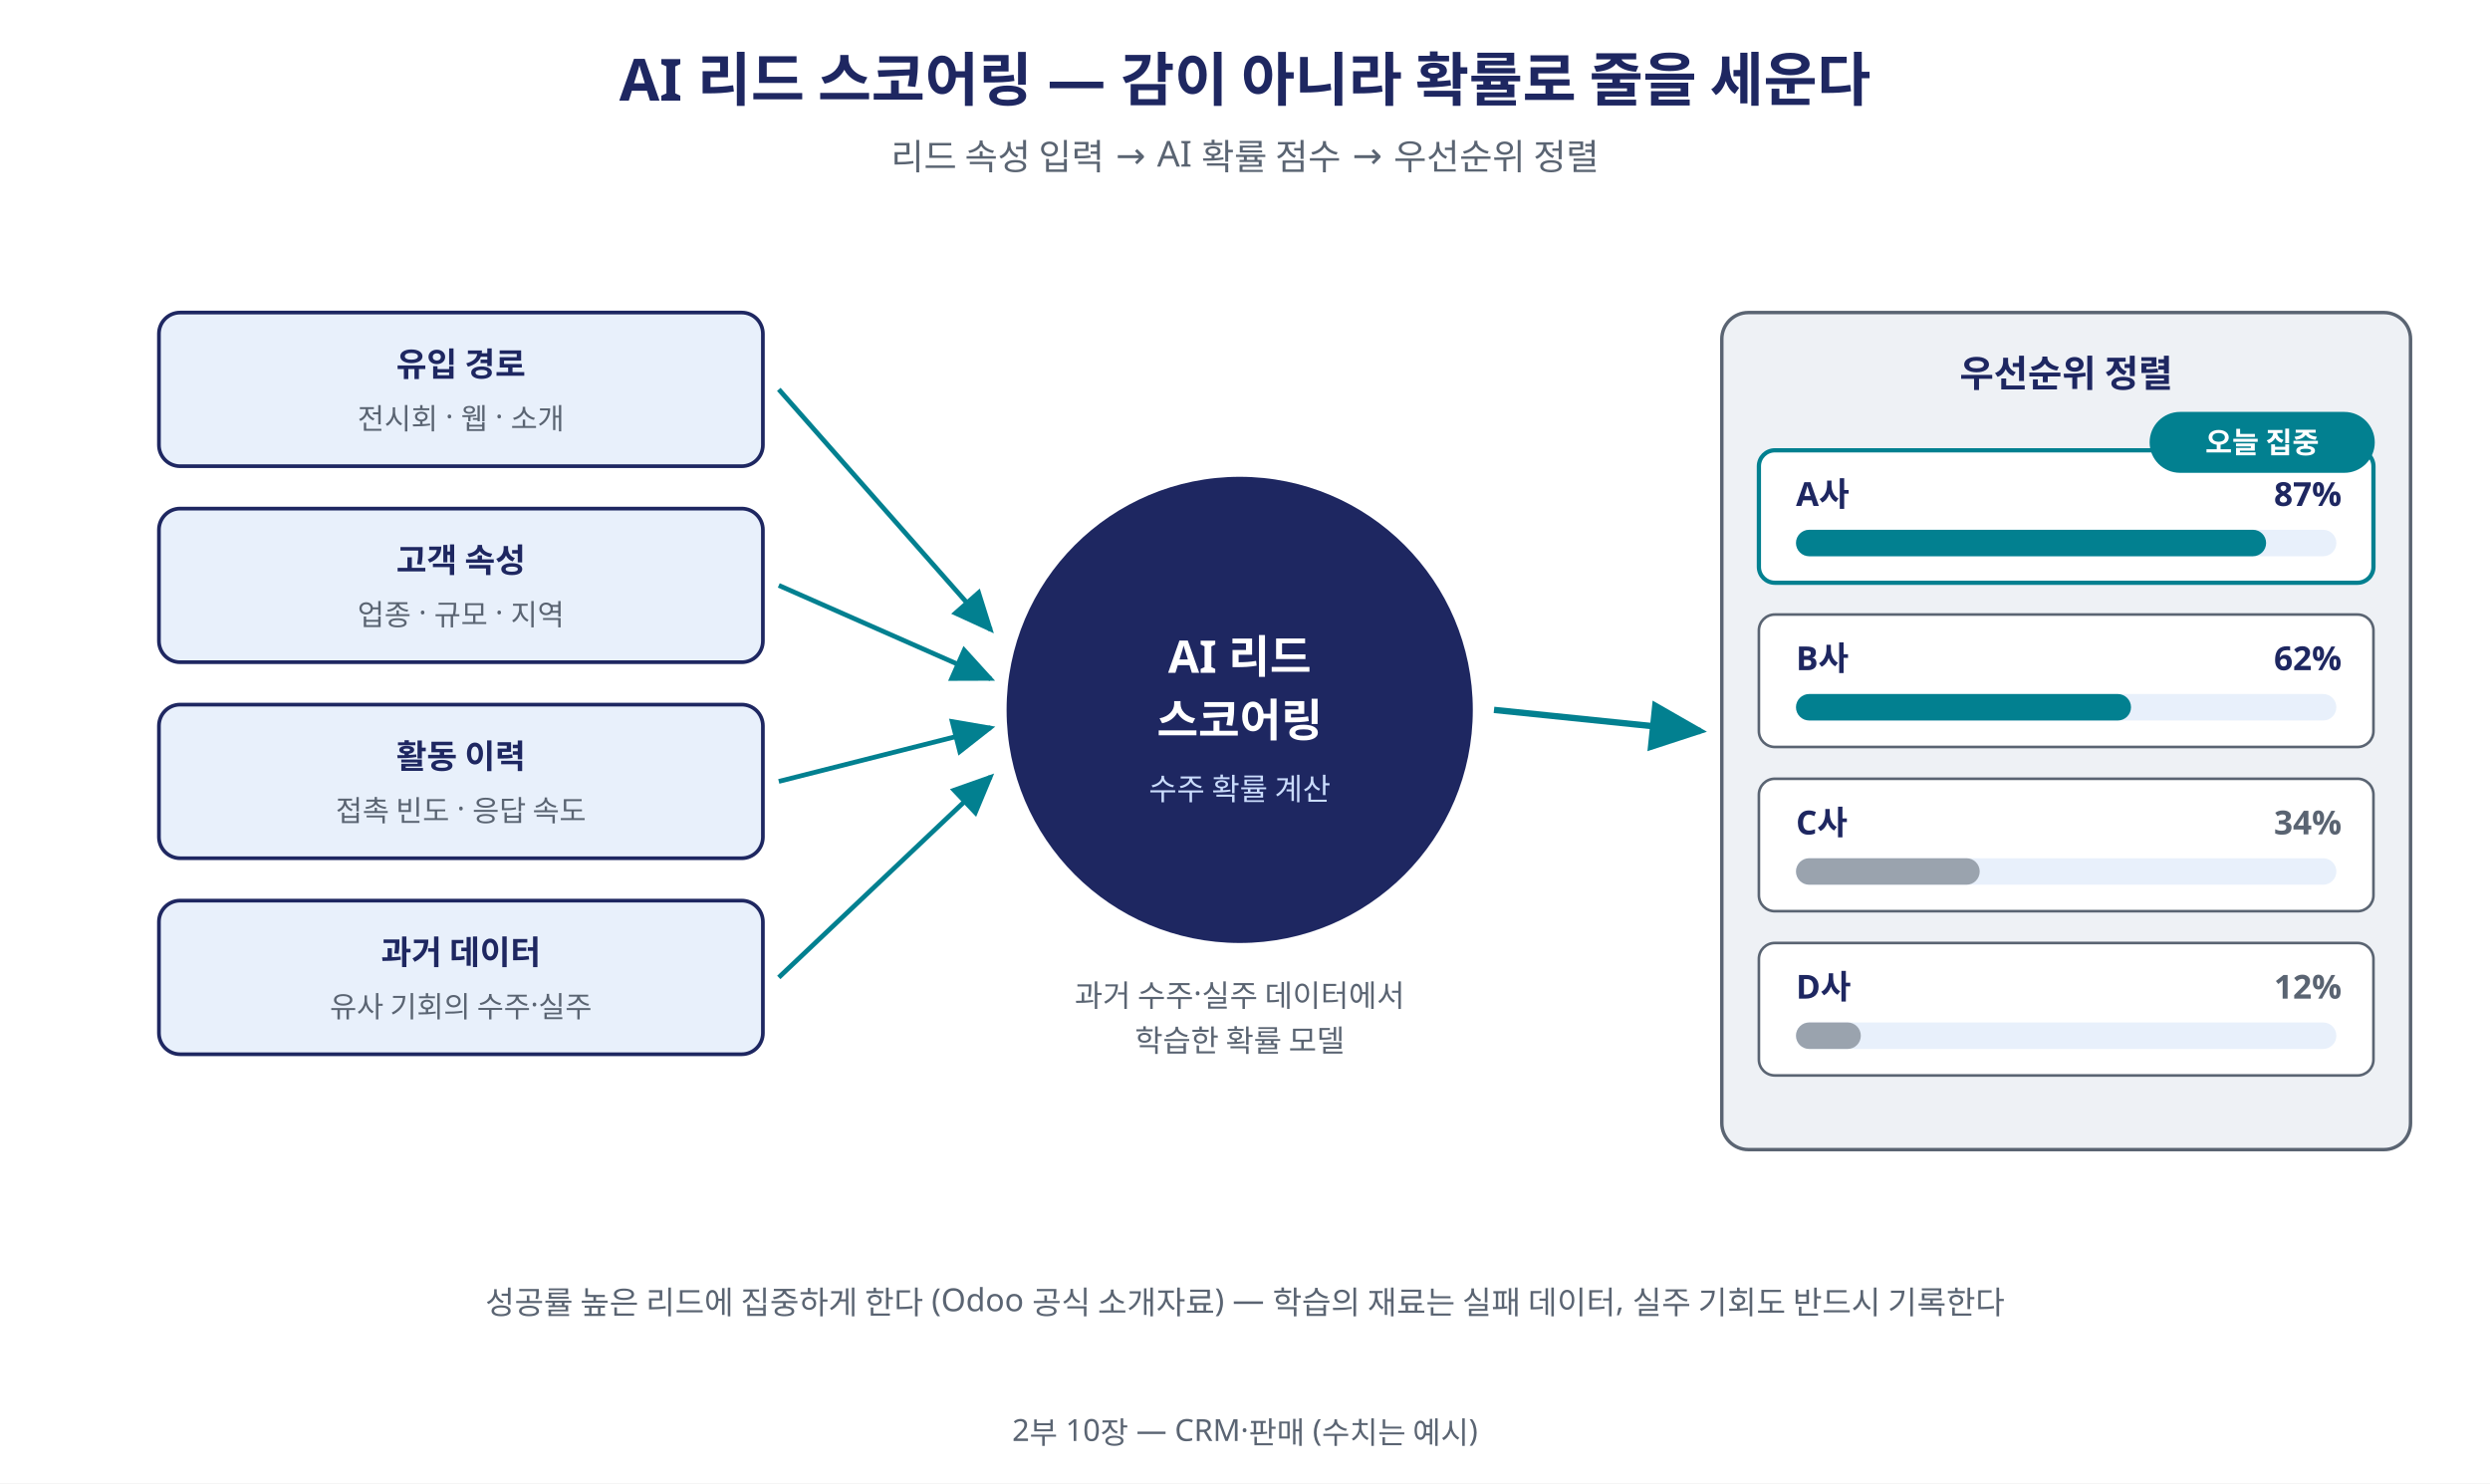
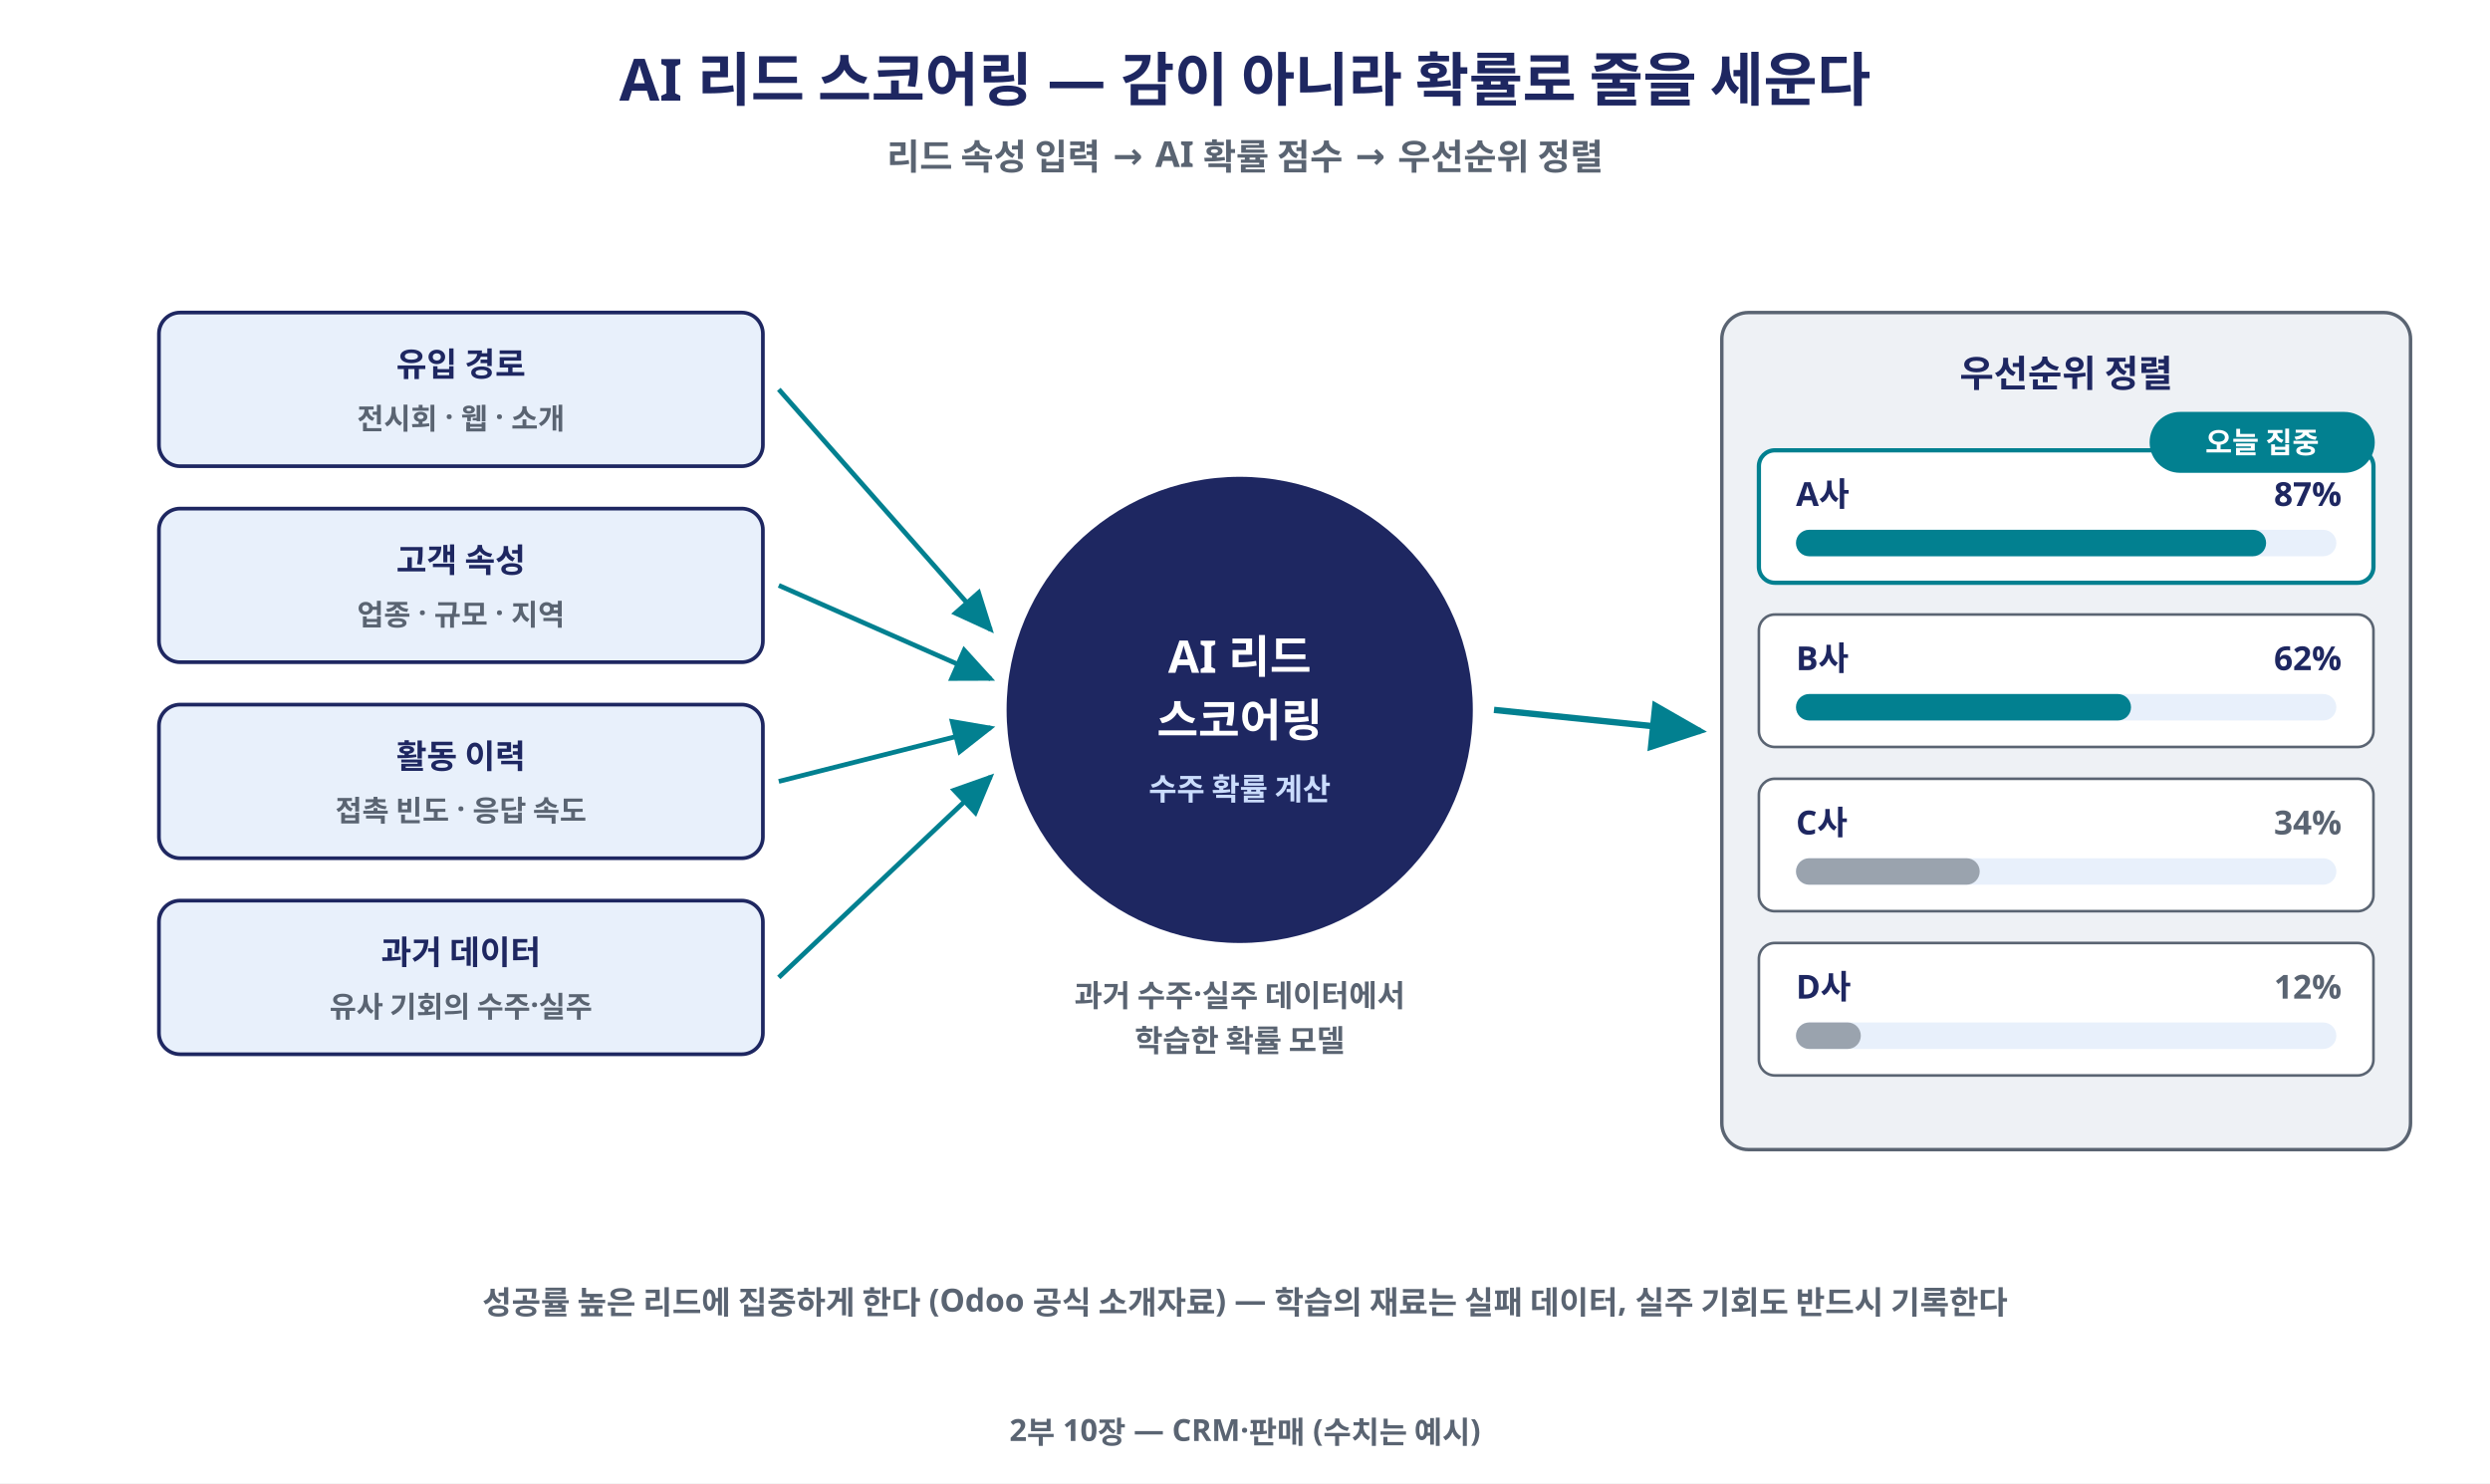
<svg xmlns="http://www.w3.org/2000/svg" width="940" height="560" viewBox="0 0 940 560">
  <rect width="940" height="560" fill="#FFFFFF" />
  <defs>
    <marker id="ah" markerWidth="10" markerHeight="8" refX="8" refY="4" orient="auto">
      <path d="M0,0 L9,4 L0,8 z" fill="#1E2761" />
    </marker>
    <marker id="ahT" markerWidth="10" markerHeight="8" refX="8" refY="4" orient="auto">
      <path d="M0,0 L9,4 L0,8 z" fill="#028090" />
    </marker>
    <marker id="ahA" markerWidth="10" markerHeight="8" refX="8" refY="4" orient="auto">
      <path d="M0,0 L9,4 L0,8 z" fill="#B85042" />
    </marker>
    <marker id="ahG" markerWidth="10" markerHeight="8" refX="8" refY="4" orient="auto">
      <path d="M0,0 L9,4 L0,8 z" fill="#5A6472" />
    </marker>
  </defs>
  <text x="470.0" y="38" font-family="NanumGothic" font-size="22" font-weight="bold" fill="#1E2761" text-anchor="middle">AI 리드 스코어링 — 감이 아니라 확률로 줄을 세운다</text>
-   <text x="470.0" y="64" font-family="NanumGothic" font-size="13.5" font-weight="normal" fill="#5A6472" text-anchor="middle">리드 속성 입력 → AI 확률 점수 → 우선순위 정렬</text>
+   <text x="470.0" y="64" font-family="NanumGothic" font-size="13.5" font-weight="bold" fill="#5A6472" text-anchor="middle">리드 속성 입력 → AI 확률 점수 → 우선순위 정렬</text>
  <rect x="60" y="118" width="228" height="58" rx="8" fill="#E8F0FB" stroke="#1E2761" stroke-width="1.4" />
  <text x="174.0" y="142" font-family="NanumGothic" font-size="12.5" font-weight="bold" fill="#1E2761" text-anchor="middle">유입 경로</text>
-   <text x="174.0" y="162" font-family="NanumGothic" font-size="11" font-weight="normal" fill="#5A6472" text-anchor="middle">전시회 · 웹 · 소개</text>
+   <text x="174.0" y="162" font-family="NanumGothic" font-size="11" font-weight="bold" fill="#5A6472" text-anchor="middle">전시회 · 웹 · 소개</text>
  <line x1="294" y1="147.0" x2="374" y2="237.75" stroke="#028090" stroke-width="1.8" marker-end="url(#ahT)" />
  <rect x="60" y="192" width="228" height="58" rx="8" fill="#E8F0FB" stroke="#1E2761" stroke-width="1.4" />
  <text x="174.0" y="216" font-family="NanumGothic" font-size="12.5" font-weight="bold" fill="#1E2761" text-anchor="middle">고객 속성</text>
-   <text x="174.0" y="236" font-family="NanumGothic" font-size="11" font-weight="normal" fill="#5A6472" text-anchor="middle">업종 · 규모 · 지역</text>
+   <text x="174.0" y="236" font-family="NanumGothic" font-size="11" font-weight="bold" fill="#5A6472" text-anchor="middle">업종 · 규모 · 지역</text>
  <line x1="294" y1="221.0" x2="374" y2="256.25" stroke="#028090" stroke-width="1.8" marker-end="url(#ahT)" />
  <rect x="60" y="266" width="228" height="58" rx="8" fill="#E8F0FB" stroke="#1E2761" stroke-width="1.4" />
  <text x="174.0" y="290" font-family="NanumGothic" font-size="12.5" font-weight="bold" fill="#1E2761" text-anchor="middle">활동 이력</text>
-   <text x="174.0" y="310" font-family="NanumGothic" font-size="11" font-weight="normal" fill="#5A6472" text-anchor="middle">접촉 빈도 · 응답 속도</text>
+   <text x="174.0" y="310" font-family="NanumGothic" font-size="11" font-weight="bold" fill="#5A6472" text-anchor="middle">접촉 빈도 · 응답 속도</text>
  <line x1="294" y1="295.0" x2="374" y2="274.75" stroke="#028090" stroke-width="1.8" marker-end="url(#ahT)" />
  <rect x="60" y="340" width="228" height="58" rx="8" fill="#E8F0FB" stroke="#1E2761" stroke-width="1.4" />
  <text x="174.0" y="364" font-family="NanumGothic" font-size="12.5" font-weight="bold" fill="#1E2761" text-anchor="middle">과거 데이터</text>
-   <text x="174.0" y="384" font-family="NanumGothic" font-size="11" font-weight="normal" fill="#5A6472" text-anchor="middle">유사 기회의 수주·실주</text>
+   <text x="174.0" y="384" font-family="NanumGothic" font-size="11" font-weight="bold" fill="#5A6472" text-anchor="middle">유사 기회의 수주·실주</text>
  <line x1="294" y1="369.0" x2="374" y2="293.25" stroke="#028090" stroke-width="1.8" marker-end="url(#ahT)" />
  <circle cx="468" cy="268" r="88" fill="#1E2761" />
  <text x="468" y="254" font-family="NanumGothic" font-size="17" font-weight="bold" fill="#FFFFFF" text-anchor="middle">AI 리드</text>
  <text x="468" y="278" font-family="NanumGothic" font-size="17" font-weight="bold" fill="#FFFFFF" text-anchor="middle">스코어링</text>
-   <text x="468" y="302" font-family="NanumGothic" font-size="11.5" font-weight="normal" fill="#CADCFC" text-anchor="middle">수주 확률 계산</text>
-   <text x="468" y="380" font-family="NanumGothic" font-size="11.5" font-weight="normal" fill="#5A6472" text-anchor="middle">과거 수주·실주 데이터에서</text>
-   <text x="468" y="397" font-family="NanumGothic" font-size="11.5" font-weight="normal" fill="#5A6472" text-anchor="middle">학습한 확률 모델</text>
+   <text x="468" y="302" font-family="NanumGothic" font-size="11.5" font-weight="bold" fill="#CADCFC" text-anchor="middle">수주 확률 계산</text>
+   <text x="468" y="380" font-family="NanumGothic" font-size="11.5" font-weight="bold" fill="#5A6472" text-anchor="middle">과거 수주·실주 데이터에서</text>
+   <text x="468" y="397" font-family="NanumGothic" font-size="11.5" font-weight="bold" fill="#5A6472" text-anchor="middle">학습한 확률 모델</text>
  <rect x="650" y="118" width="260" height="316" rx="10" fill="#EEF1F5" stroke="#5A6472" stroke-width="1.3" />
  <text x="780.0" y="146" font-family="NanumGothic" font-size="14" font-weight="bold" fill="#1E2761" text-anchor="middle">우선순위 정렬</text>
  <rect x="664" y="170" width="232" height="50" rx="6" fill="#FFFFFF" stroke="#028090" stroke-width="1.6" />
  <text x="678" y="191" font-family="NanumGothic" font-size="12.5" font-weight="bold" fill="#1E2761" text-anchor="start">A사</text>
  <text x="884" y="191" font-family="NanumGothic" font-size="12.5" font-weight="bold" fill="#1E2761" text-anchor="end">87%</text>
  <rect x="678" y="200" width="204" height="10" rx="5" fill="#E8F0FB" />
  <rect x="678" y="200" width="177.48" height="10" rx="5" fill="#028090" />
  <rect x="812" y="156" width="84" height="22" rx="11" fill="#028090" stroke="#028090" stroke-width="1" />
  <text x="854" y="171" font-family="NanumGothic" font-size="11" font-weight="bold" fill="#FFFFFF" text-anchor="middle">오늘 집중</text>
  <rect x="664" y="232" width="232" height="50" rx="6" fill="#FFFFFF" stroke="#5A6472" stroke-width="1" />
  <text x="678" y="253" font-family="NanumGothic" font-size="12.5" font-weight="bold" fill="#1E2761" text-anchor="start">B사</text>
  <text x="884" y="253" font-family="NanumGothic" font-size="12.5" font-weight="bold" fill="#1E2761" text-anchor="end">62%</text>
  <rect x="678" y="262" width="204" height="10" rx="5" fill="#E8F0FB" />
  <rect x="678" y="262" width="126.48" height="10" rx="5" fill="#028090" />
  <rect x="664" y="294" width="232" height="50" rx="6" fill="#FFFFFF" stroke="#5A6472" stroke-width="1" />
  <text x="678" y="315" font-family="NanumGothic" font-size="12.5" font-weight="bold" fill="#1E2761" text-anchor="start">C사</text>
  <text x="884" y="315" font-family="NanumGothic" font-size="12.5" font-weight="bold" fill="#5A6472" text-anchor="end">34%</text>
  <rect x="678" y="324" width="204" height="10" rx="5" fill="#E8F0FB" />
  <rect x="678" y="324" width="69.36" height="10" rx="5" fill="#9AA3AE" />
  <rect x="664" y="356" width="232" height="50" rx="6" fill="#FFFFFF" stroke="#5A6472" stroke-width="1" />
  <text x="678" y="377" font-family="NanumGothic" font-size="12.5" font-weight="bold" fill="#1E2761" text-anchor="start">D사</text>
  <text x="884" y="377" font-family="NanumGothic" font-size="12.5" font-weight="bold" fill="#5A6472" text-anchor="end">12%</text>
  <rect x="678" y="386" width="204" height="10" rx="5" fill="#E8F0FB" />
  <rect x="678" y="386" width="24.48" height="10" rx="5" fill="#9AA3AE" />
  <line x1="564" y1="268" x2="642" y2="276.0" stroke="#028090" stroke-width="2.4" marker-end="url(#ahT)" />
-   <text x="470.0" y="496" font-family="NanumGothic" font-size="12" font-weight="normal" fill="#5A6472" text-anchor="middle">성공률 높은 리드에 집중하게 한다 (Odoo 공식 소개자료) — 학습의 재료는 실패 데이터, 실주 기회도 반드시 기록한다</text>
-   <text x="470.0" y="544" font-family="NanumGothic" font-size="11.5" font-weight="normal" fill="#5A6472" text-anchor="middle">2부 10장 — CRM·판매 (수치는 예시)</text>
+   <text x="470.0" y="496" font-family="NanumGothic" font-size="12" font-weight="bold" fill="#5A6472" text-anchor="middle">성공률 높은 리드에 집중하게 한다 (Odoo 공식 소개자료) — 학습의 재료는 실패 데이터, 실주 기회도 반드시 기록한다</text>
+   <text x="470.0" y="544" font-family="NanumGothic" font-size="11.5" font-weight="bold" fill="#5A6472" text-anchor="middle">2부 10장 — CRM·판매 (수치는 예시)</text>
</svg>
